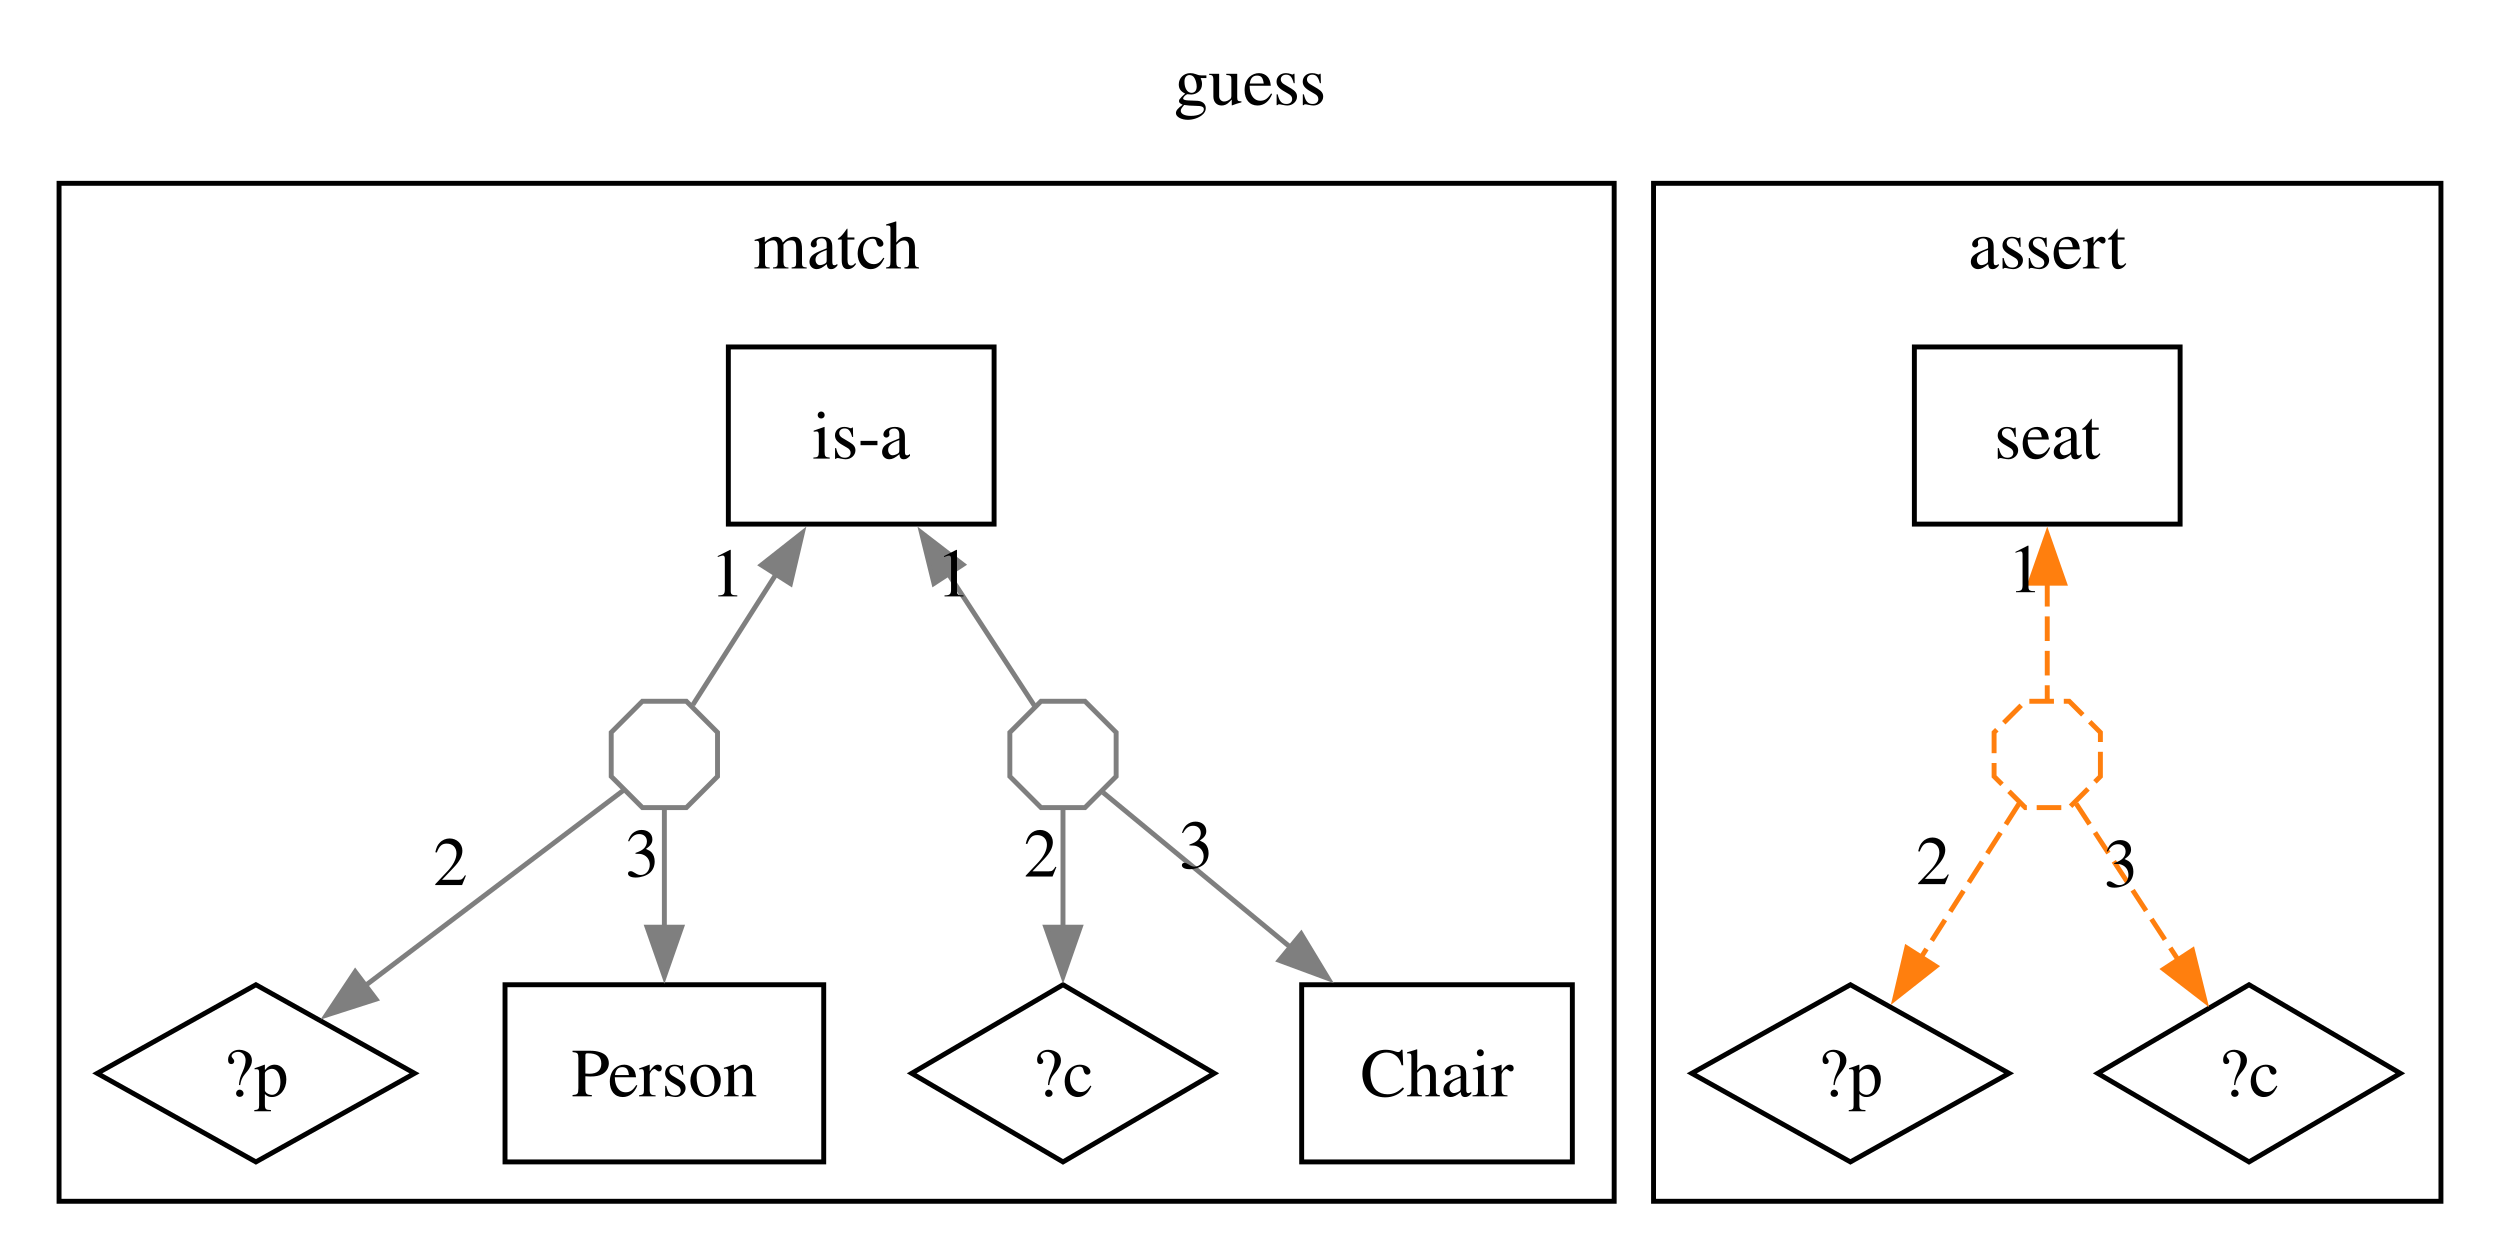
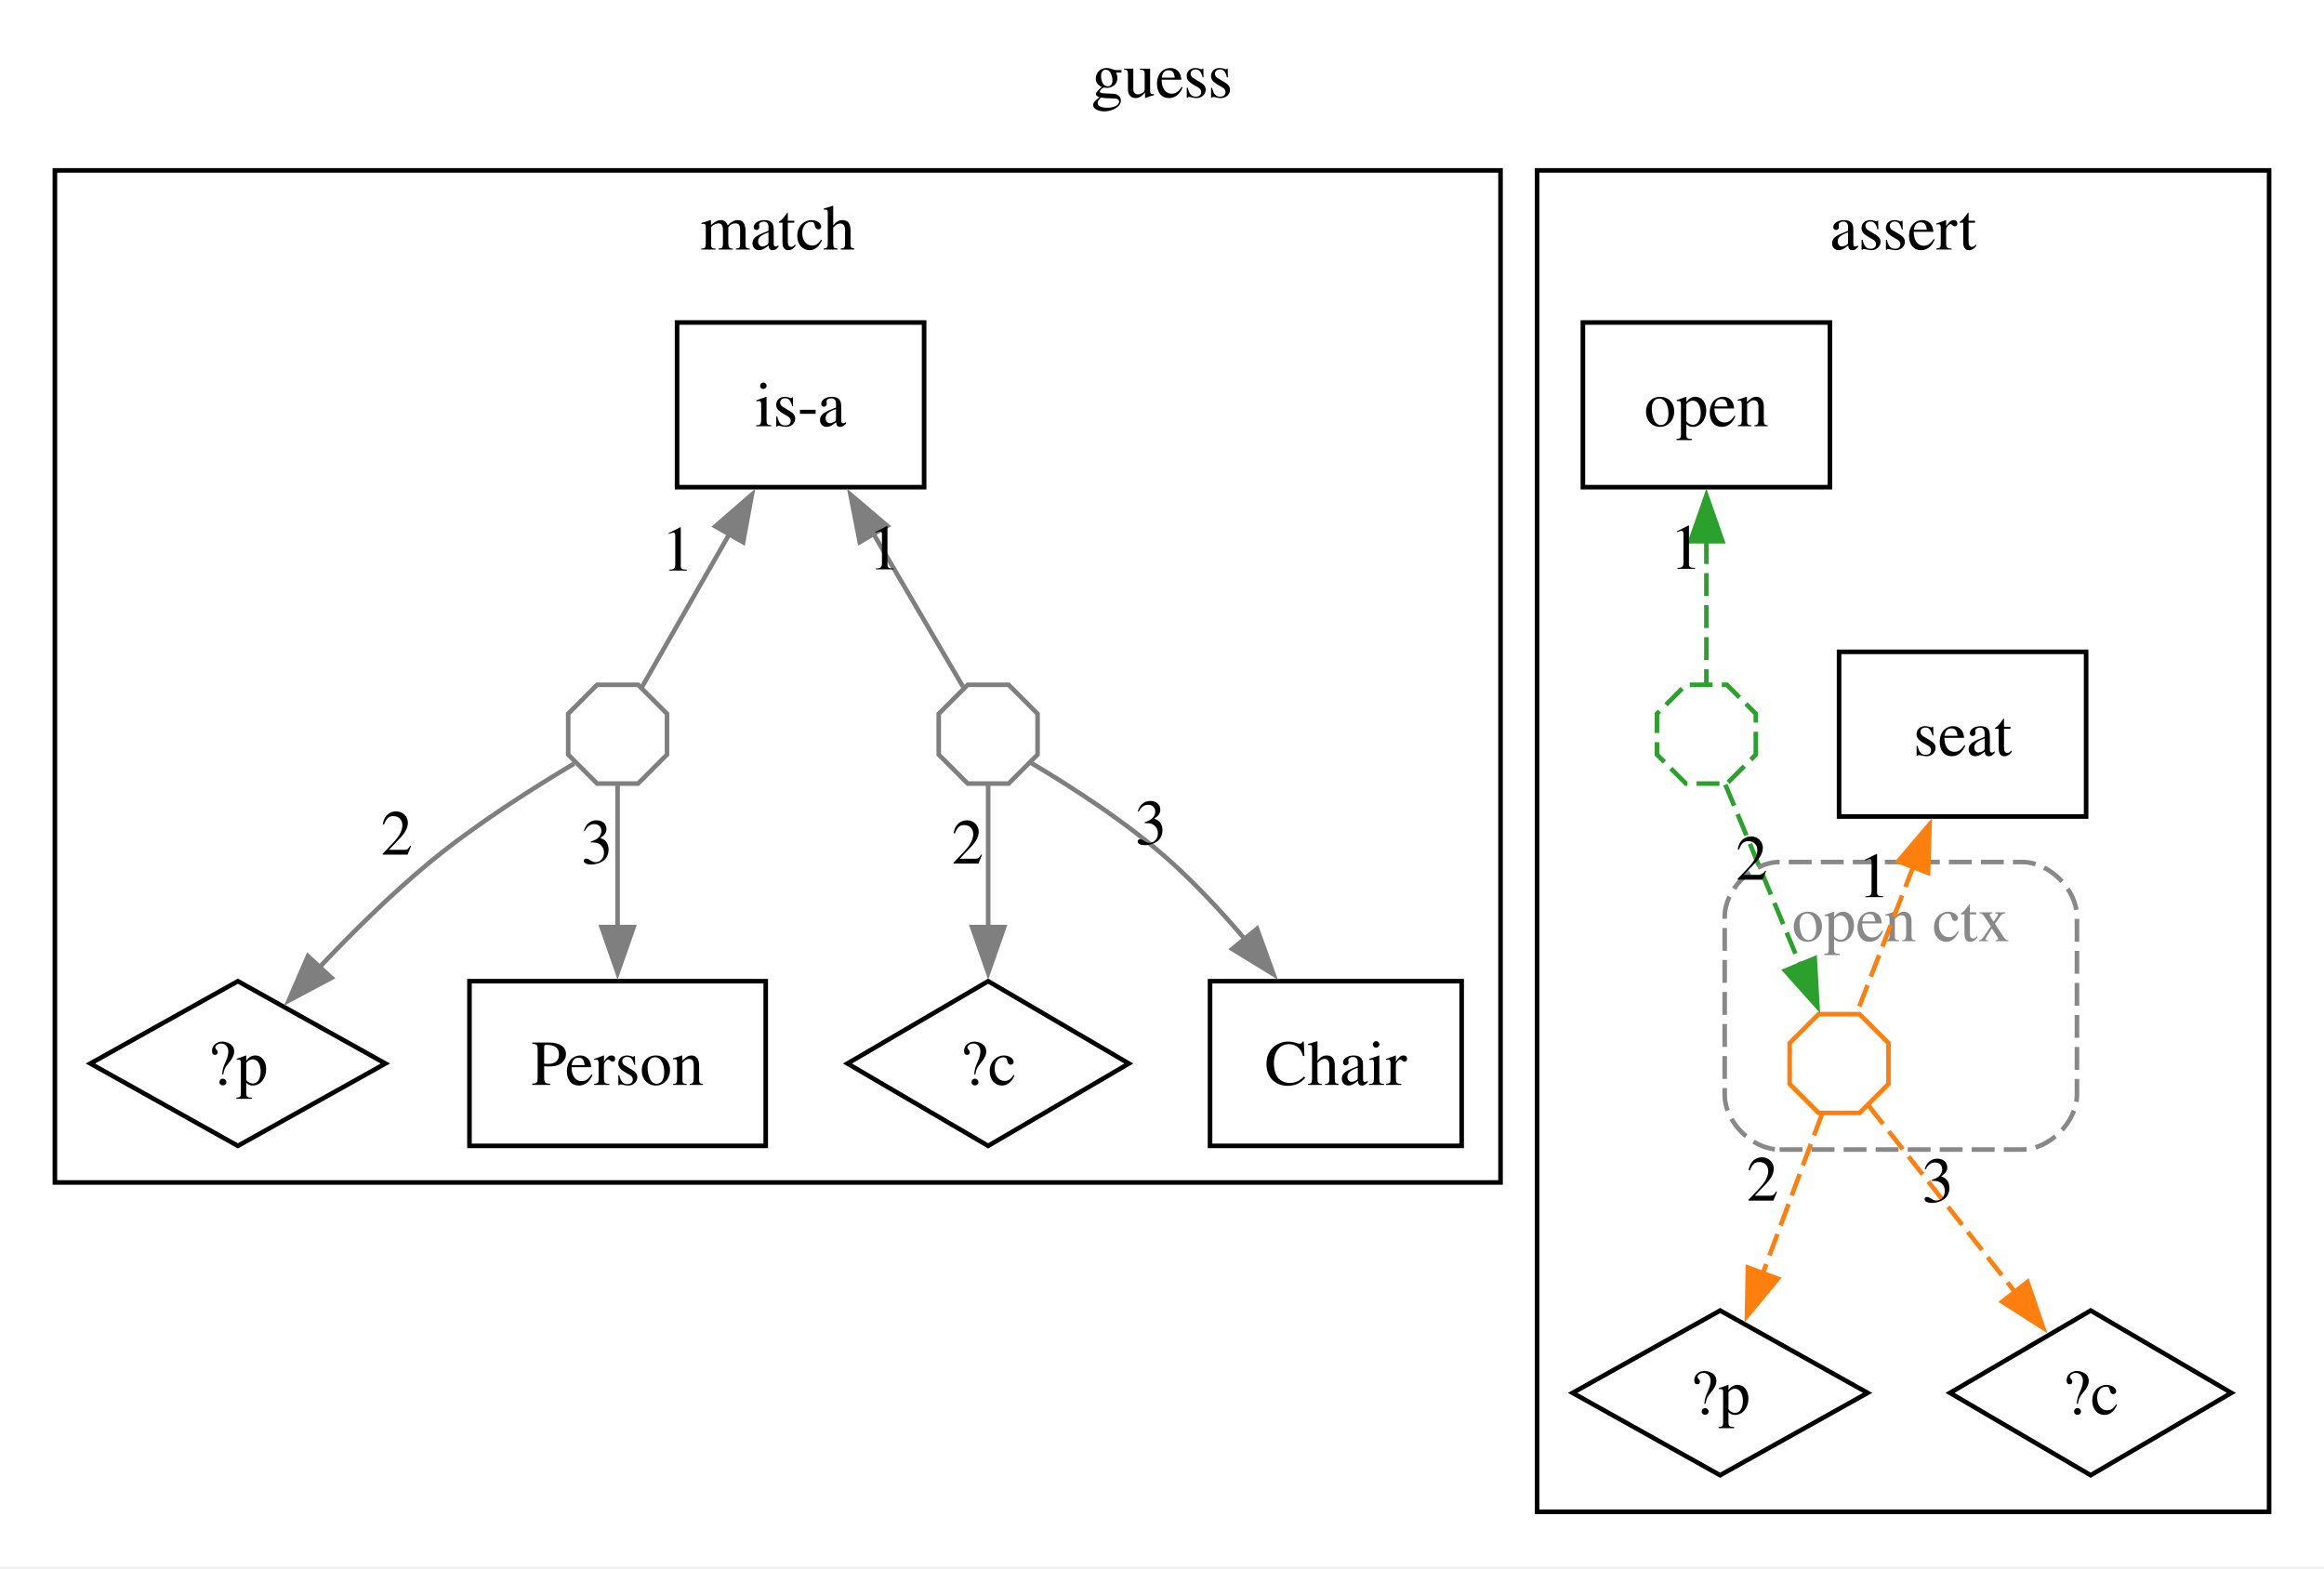
- <svg xmlns="http://www.w3.org/2000/svg" width="508pt" height="256pt" viewBox="0.00 0.00 508.00 256.00">
-   <g id="graph0" class="graph" transform="scale(1 1) rotate(0) translate(4 252.1)">
-     <polygon fill="white" stroke="none" points="-4,4 -4,-252.1 504,-252.1 504,4 -4,4" />
-     <text xml:space="preserve" text-anchor="middle" x="250" y="-230.8" font-family="Times,serif" font-size="14.00">guess</text>
+ <svg xmlns="http://www.w3.org/2000/svg" width="508pt" height="343pt" viewBox="0.00 0.00 508.00 343.00">
+   <g id="graph0" class="graph" transform="scale(1 1) rotate(0) translate(4 338.5)">
+     <polygon fill="white" stroke="none" points="-4,4 -4,-338.5 504,-338.5 504,4 -4,4" />
+     <text xml:space="preserve" text-anchor="middle" x="250" y="-317.2" font-family="Times,serif" font-size="14.00">guess</text>
    <g id="clust1" class="cluster">
-       <polygon fill="none" stroke="black" points="8,-8 8,-214.85 324,-214.85 324,-8 8,-8" />
-       <text xml:space="preserve" text-anchor="middle" x="166" y="-197.55" font-family="Times,serif" font-size="14.00">match</text>
+       <polygon fill="none" stroke="black" points="8,-80 8,-301.25 324,-301.25 324,-80 8,-80" />
+       <text xml:space="preserve" text-anchor="middle" x="166" y="-283.95" font-family="Times,serif" font-size="14.00">match</text>
    </g>
    <g id="clust2" class="cluster">
-       <polygon fill="none" stroke="black" points="332,-8 332,-214.85 492,-214.85 492,-8 332,-8" />
-       <text xml:space="preserve" text-anchor="middle" x="412" y="-197.55" font-family="Times,serif" font-size="14.00">assert</text>
+       <polygon fill="none" stroke="black" points="332,-8 332,-301.25 492,-301.25 492,-8 332,-8" />
+       <text xml:space="preserve" text-anchor="middle" x="412" y="-283.95" font-family="Times,serif" font-size="14.00">assert</text>
+     </g>
+     <g id="clust3" class="cluster">
+       <path fill="none" stroke="#888888" stroke-dasharray="5,2" d="M385,-87.2C385,-87.2 438,-87.2 438,-87.2 444,-87.2 450,-93.2 450,-99.2 450,-99.2 450,-138.05 450,-138.05 450,-144.05 444,-150.05 438,-150.05 438,-150.05 385,-150.05 385,-150.05 379,-150.05 373,-144.05 373,-138.05 373,-138.05 373,-99.2 373,-99.2 373,-93.2 379,-87.2 385,-87.2" />
+       <text xml:space="preserve" text-anchor="middle" x="411.5" y="-132.75" font-family="Times,serif" font-size="14.00" fill="#888888">open ctx</text>
    </g>
    <g id="node1" class="node">
-       <polygon fill="none" stroke="black" points="198,-181.6 144,-181.6 144,-145.6 198,-145.6 198,-181.6" />
-       <text xml:space="preserve" text-anchor="middle" x="171" y="-158.92" font-family="Times,serif" font-size="14.00">is-a</text>
+       <polygon fill="none" stroke="black" points="198,-268 144,-268 144,-232 198,-232 198,-268" />
+       <text xml:space="preserve" text-anchor="middle" x="171" y="-245.32" font-family="Times,serif" font-size="14.00">is-a</text>
    </g>
    <g id="node6" class="node">
-       <polygon fill="none" stroke="#7f7f7f" points="141.8,-94.33 141.8,-103.27 135.47,-109.6 126.53,-109.6 120.2,-103.27 120.2,-94.33 126.53,-88 135.47,-88 141.8,-94.33" />
+       <polygon fill="none" stroke="#7f7f7f" points="141.8,-173.53 141.8,-182.47 135.47,-188.8 126.53,-188.8 120.2,-182.47 120.2,-173.53 126.53,-167.2 135.47,-167.2 141.8,-173.53" />
    </g>
    <g id="edge1" class="edge">
-       <path fill="none" stroke="#7f7f7f" d="M153.75,-135.51C147.67,-125.97 141.25,-115.89 136.79,-108.88" />
-       <polygon fill="#7f7f7f" stroke="#7f7f7f" points="150.72,-137.28 159.04,-143.83 156.62,-133.52 150.72,-137.28" />
-       <text xml:space="preserve" text-anchor="middle" x="143.8" y="-130.92" font-family="Times,serif" font-size="14.00">1</text>
+       <path fill="none" stroke="#7f7f7f" d="M155.41,-221.72C148.62,-209.84 141.12,-196.71 136.25,-188.18" />
+       <polygon fill="#7f7f7f" stroke="#7f7f7f" points="152.36,-223.44 160.36,-230.38 158.44,-219.96 152.36,-223.44" />
+       <text xml:space="preserve" text-anchor="middle" x="144.12" y="-213.78" font-family="Times,serif" font-size="14.00">1</text>
    </g>
    <g id="node7" class="node">
-       <polygon fill="none" stroke="#7f7f7f" points="222.8,-94.33 222.8,-103.27 216.47,-109.6 207.53,-109.6 201.2,-103.27 201.2,-94.33 207.53,-88 216.47,-88 222.8,-94.33" />
+       <polygon fill="none" stroke="#7f7f7f" points="222.8,-173.53 222.8,-182.47 216.47,-188.8 207.53,-188.8 201.2,-182.47 201.2,-173.53 207.53,-167.2 216.47,-167.2 222.8,-173.53" />
    </g>
    <g id="edge4" class="edge">
-       <path fill="none" stroke="#7f7f7f" d="M188.57,-135.7C194.93,-125.94 201.68,-115.6 206.3,-108.54" />
-       <polygon fill="#7f7f7f" stroke="#7f7f7f" points="185.78,-133.55 183.25,-143.84 191.65,-137.38 185.78,-133.55" />
-       <text xml:space="preserve" text-anchor="middle" x="189.77" y="-130.91" font-family="Times,serif" font-size="14.00">1</text>
+       <path fill="none" stroke="#7f7f7f" d="M186.77,-222.08C193.78,-210.11 201.58,-196.8 206.62,-188.18" />
+       <polygon fill="#7f7f7f" stroke="#7f7f7f" points="183.93,-219.99 181.9,-230.39 189.97,-223.53 183.93,-219.99" />
+       <text xml:space="preserve" text-anchor="middle" x="189.3" y="-214.03" font-family="Times,serif" font-size="14.00">1</text>
    </g>
    <g id="node2" class="node">
-       <polygon fill="none" stroke="black" points="48,-52 15.76,-34 48,-16 80.24,-34 48,-52" />
-       <text xml:space="preserve" text-anchor="middle" x="48" y="-29.32" font-family="Times,serif" font-size="14.00">?p</text>
+       <polygon fill="none" stroke="black" points="48,-124 15.76,-106 48,-88 80.24,-106 48,-124" />
+       <text xml:space="preserve" text-anchor="middle" x="48" y="-101.33" font-family="Times,serif" font-size="14.00">?p</text>
    </g>
    <g id="node3" class="node">
-       <polygon fill="none" stroke="black" points="163.38,-52 98.62,-52 98.62,-16 163.38,-16 163.38,-52" />
-       <text xml:space="preserve" text-anchor="middle" x="131" y="-29.32" font-family="Times,serif" font-size="14.00">Person</text>
+       <polygon fill="none" stroke="black" points="163.38,-124 98.62,-124 98.62,-88 163.38,-88 163.38,-124" />
+       <text xml:space="preserve" text-anchor="middle" x="131" y="-101.33" font-family="Times,serif" font-size="14.00">Person</text>
    </g>
    <g id="node4" class="node">
-       <polygon fill="none" stroke="black" points="212,-52 181.25,-34 212,-16 242.75,-34 212,-52" />
-       <text xml:space="preserve" text-anchor="middle" x="212" y="-29.32" font-family="Times,serif" font-size="14.00">?c</text>
+       <polygon fill="none" stroke="black" points="212,-124 181.25,-106 212,-88 242.75,-106 212,-124" />
+       <text xml:space="preserve" text-anchor="middle" x="212" y="-101.33" font-family="Times,serif" font-size="14.00">?c</text>
    </g>
    <g id="node5" class="node">
-       <polygon fill="none" stroke="black" points="315.5,-52 260.5,-52 260.5,-16 315.5,-16 315.5,-52" />
-       <text xml:space="preserve" text-anchor="middle" x="288" y="-29.32" font-family="Times,serif" font-size="14.00">Chair</text>
+       <polygon fill="none" stroke="black" points="315.5,-124 260.5,-124 260.5,-88 315.5,-88 315.5,-124" />
+       <text xml:space="preserve" text-anchor="middle" x="288" y="-101.33" font-family="Times,serif" font-size="14.00">Chair</text>
    </g>
    <g id="edge2" class="edge">
-       <path fill="none" stroke="#7f7f7f" d="M122.74,-91.55C110.56,-82.33 87.36,-64.78 70.03,-51.67" />
-       <polygon fill="#7f7f7f" stroke="#7f7f7f" points="72.4,-49.07 62.31,-45.83 68.18,-54.65 72.4,-49.07" />
-       <text xml:space="preserve" text-anchor="middle" x="87.52" y="-72.26" font-family="Times,serif" font-size="14.00">2</text>
+       <path fill="none" stroke="#7f7f7f" d="M121.48,-171.55C112.9,-166.45 100.12,-158.4 90,-150.05 81.55,-143.08 72.97,-134.59 65.78,-127" />
+       <polygon fill="#7f7f7f" stroke="#7f7f7f" points="68.46,-124.74 59.11,-119.76 63.31,-129.48 68.46,-124.74" />
+       <text xml:space="preserve" text-anchor="middle" x="82.72" y="-151.66" font-family="Times,serif" font-size="14.00">2</text>
    </g>
    <g id="edge3" class="edge">
-       <path fill="none" stroke="#7f7f7f" d="M131,-87.71C131,-81.13 131,-72.19 131,-63.54" />
-       <polygon fill="#7f7f7f" stroke="#7f7f7f" points="134.5,-63.69 131,-53.69 127.5,-63.69 134.5,-63.69" />
-       <text xml:space="preserve" text-anchor="middle" x="126.5" y="-73.99" font-family="Times,serif" font-size="14.00">3</text>
+       <path fill="none" stroke="#7f7f7f" d="M131,-166.97C131,-158.81 131,-146.87 131,-135.78" />
+       <polygon fill="#7f7f7f" stroke="#7f7f7f" points="134.5,-135.83 131,-125.83 127.5,-135.83 134.5,-135.83" />
+       <text xml:space="preserve" text-anchor="middle" x="126.5" y="-149.71" font-family="Times,serif" font-size="14.00">3</text>
    </g>
    <g id="edge5" class="edge">
-       <path fill="none" stroke="#7f7f7f" d="M212,-87.71C212,-81.13 212,-72.19 212,-63.54" />
-       <polygon fill="#7f7f7f" stroke="#7f7f7f" points="215.5,-63.69 212,-53.69 208.5,-63.69 215.5,-63.69" />
-       <text xml:space="preserve" text-anchor="middle" x="207.5" y="-73.99" font-family="Times,serif" font-size="14.00">2</text>
+       <path fill="none" stroke="#7f7f7f" d="M212,-166.97C212,-158.81 212,-146.87 212,-135.78" />
+       <polygon fill="#7f7f7f" stroke="#7f7f7f" points="215.5,-135.83 212,-125.83 208.5,-135.83 215.5,-135.83" />
+       <text xml:space="preserve" text-anchor="middle" x="207.5" y="-149.71" font-family="Times,serif" font-size="14.00">2</text>
    </g>
    <g id="edge6" class="edge">
-       <path fill="none" stroke="#7f7f7f" d="M220.13,-91.08C229.24,-83.55 244.54,-70.91 258.3,-59.54" />
-       <polygon fill="#7f7f7f" stroke="#7f7f7f" points="260.4,-62.34 265.88,-53.28 255.95,-56.95 260.4,-62.34" />
-       <text xml:space="preserve" text-anchor="middle" x="239.05" y="-75.68" font-family="Times,serif" font-size="14.00">3</text>
+       <path fill="none" stroke="#7f7f7f" d="M221.43,-171.69C229.89,-166.68 242.42,-158.68 252,-150.05 257.6,-145 263.11,-139.06 268.07,-133.24" />
+       <polygon fill="#7f7f7f" stroke="#7f7f7f" points="270.77,-135.47 274.38,-125.5 265.35,-131.04 270.77,-135.47" />
+       <text xml:space="preserve" text-anchor="middle" x="247.57" y="-153.94" font-family="Times,serif" font-size="14.00">3</text>
    </g>
    <g id="node8" class="node">
-       <polygon fill="none" stroke="black" points="439,-181.6 385,-181.6 385,-145.6 439,-145.6 439,-181.6" />
-       <text xml:space="preserve" text-anchor="middle" x="412" y="-158.92" font-family="Times,serif" font-size="14.00">seat</text>
+       <polygon fill="none" stroke="black" points="396,-268 342,-268 342,-232 396,-232 396,-268" />
+       <text xml:space="preserve" text-anchor="middle" x="369" y="-245.32" font-family="Times,serif" font-size="14.00">open</text>
    </g>
-     <g id="node11" class="node">
-       <polygon fill="none" stroke="#ff7f0e" stroke-dasharray="5,2" points="422.8,-94.33 422.8,-103.27 416.47,-109.6 407.53,-109.6 401.2,-103.27 401.2,-94.33 407.53,-88 416.47,-88 422.8,-94.33" />
+     <g id="node13" class="node">
+       <polygon fill="none" stroke="#2ca02c" stroke-dasharray="5,2" points="379.8,-173.53 379.8,-182.47 373.47,-188.8 364.53,-188.8 358.2,-182.47 358.2,-173.53 364.53,-167.2 373.47,-167.2 379.8,-173.53" />
    </g>
    <g id="edge7" class="edge">
-       <path fill="none" stroke="#ff7f0e" stroke-dasharray="5,2" d="M412,-133.85C412,-125.29 412,-116.47 412,-109.96" />
-       <polygon fill="#ff7f0e" stroke="#ff7f0e" points="408.5,-133.59 412,-143.59 415.5,-133.59 408.5,-133.59" />
-       <text xml:space="preserve" text-anchor="middle" x="407.5" y="-131.77" font-family="Times,serif" font-size="14.00">1</text>
+       <path fill="none" stroke="#2ca02c" stroke-dasharray="5,2" d="M369,-220.21C369,-209.1 369,-197.14 369,-188.98" />
+       <polygon fill="#2ca02c" stroke="#2ca02c" points="365.5,-220.18 369,-230.18 372.5,-220.18 365.5,-220.18" />
+       <text xml:space="preserve" text-anchor="middle" x="364.5" y="-214.16" font-family="Times,serif" font-size="14.00">1</text>
    </g>
    <g id="node9" class="node">
+       <polygon fill="none" stroke="black" points="452,-196 398,-196 398,-160 452,-160 452,-196" />
+       <text xml:space="preserve" text-anchor="middle" x="425" y="-173.32" font-family="Times,serif" font-size="14.00">seat</text>
+     </g>
+     <g id="node12" class="node">
+       <polygon fill="none" stroke="#ff7f0e" points="408.8,-101.53 408.8,-110.47 402.47,-116.8 393.53,-116.8 387.2,-110.47 387.2,-101.53 393.53,-95.2 402.47,-95.2 408.8,-101.53" />
+     </g>
+     <g id="edge9" class="edge">
+       <path fill="none" stroke="#ff7f0e" stroke-dasharray="5,2" d="M414.3,-149.27C409.91,-137.87 405.1,-125.4 401.85,-116.98" />
+       <polygon fill="#ff7f0e" stroke="#ff7f0e" points="410.92,-150.21 417.78,-158.28 417.45,-147.69 410.92,-150.21" />
+       <text xml:space="preserve" text-anchor="middle" x="405.62" y="-142.37" font-family="Times,serif" font-size="14.00">1</text>
+     </g>
+     <g id="node10" class="node">
      <polygon fill="none" stroke="black" points="372,-52 339.76,-34 372,-16 404.24,-34 372,-52" />
      <text xml:space="preserve" text-anchor="middle" x="372" y="-29.32" font-family="Times,serif" font-size="14.00">?p</text>
    </g>
-     <g id="node10" class="node">
+     <g id="node11" class="node">
      <polygon fill="none" stroke="black" points="453,-52 422.25,-34 453,-16 483.75,-34 453,-52" />
      <text xml:space="preserve" text-anchor="middle" x="453" y="-29.32" font-family="Times,serif" font-size="14.00">?c</text>
    </g>
+     <g id="edge10" class="edge">
+       <path fill="none" stroke="#ff7f0e" stroke-dasharray="5,2" d="M394.27,-94.97C390.88,-85.82 385.72,-71.93 381.22,-59.82" />
+       <polygon fill="#ff7f0e" stroke="#ff7f0e" points="384.63,-58.96 377.87,-50.8 378.07,-61.4 384.63,-58.96" />
+       <text xml:space="preserve" text-anchor="middle" x="381.28" y="-76.04" font-family="Times,serif" font-size="14.00">2</text>
+     </g>
+     <g id="edge11" class="edge">
+       <path fill="none" stroke="#ff7f0e" stroke-dasharray="5,2" d="M404.53,-96.7C412.39,-86.69 425.88,-69.52 436.63,-55.83" />
+       <polygon fill="#ff7f0e" stroke="#ff7f0e" points="439.18,-58.26 442.6,-48.23 433.67,-53.93 439.18,-58.26" />
+       <text xml:space="preserve" text-anchor="middle" x="419.59" y="-75.74" font-family="Times,serif" font-size="14.00">3</text>
+     </g>
    <g id="edge8" class="edge">
-       <path fill="none" stroke="#ff7f0e" stroke-dasharray="5,2" d="M406.27,-88.8C401.1,-80.68 393.27,-68.39 386.39,-57.6" />
-       <polygon fill="#ff7f0e" stroke="#ff7f0e" points="389.36,-55.74 381.03,-49.18 383.45,-59.5 389.36,-55.74" />
-       <text xml:space="preserve" text-anchor="middle" x="388.84" y="-72.45" font-family="Times,serif" font-size="14.00">2</text>
-     </g>
-     <g id="edge9" class="edge">
-       <path fill="none" stroke="#ff7f0e" stroke-dasharray="5,2" d="M417.87,-88.8C423.3,-80.49 431.58,-67.82 438.73,-56.85" />
-       <polygon fill="#ff7f0e" stroke="#ff7f0e" points="441.51,-59 444.05,-48.71 435.65,-55.17 441.51,-59" />
-       <text xml:space="preserve" text-anchor="middle" x="426.97" y="-71.93" font-family="Times,serif" font-size="14.00">3</text>
+       <path fill="none" stroke="#2ca02c" stroke-dasharray="5,2" d="M373.15,-166.97C377.42,-156.68 384.17,-140.38 389.56,-127.36" />
+       <polygon fill="#2ca02c" stroke="#2ca02c" points="392.68,-128.99 393.27,-118.41 386.21,-126.31 392.68,-128.99" />
+       <text xml:space="preserve" text-anchor="middle" x="378.9" y="-146.19" font-family="Times,serif" font-size="14.00">2</text>
    </g>
  </g>
</svg>
